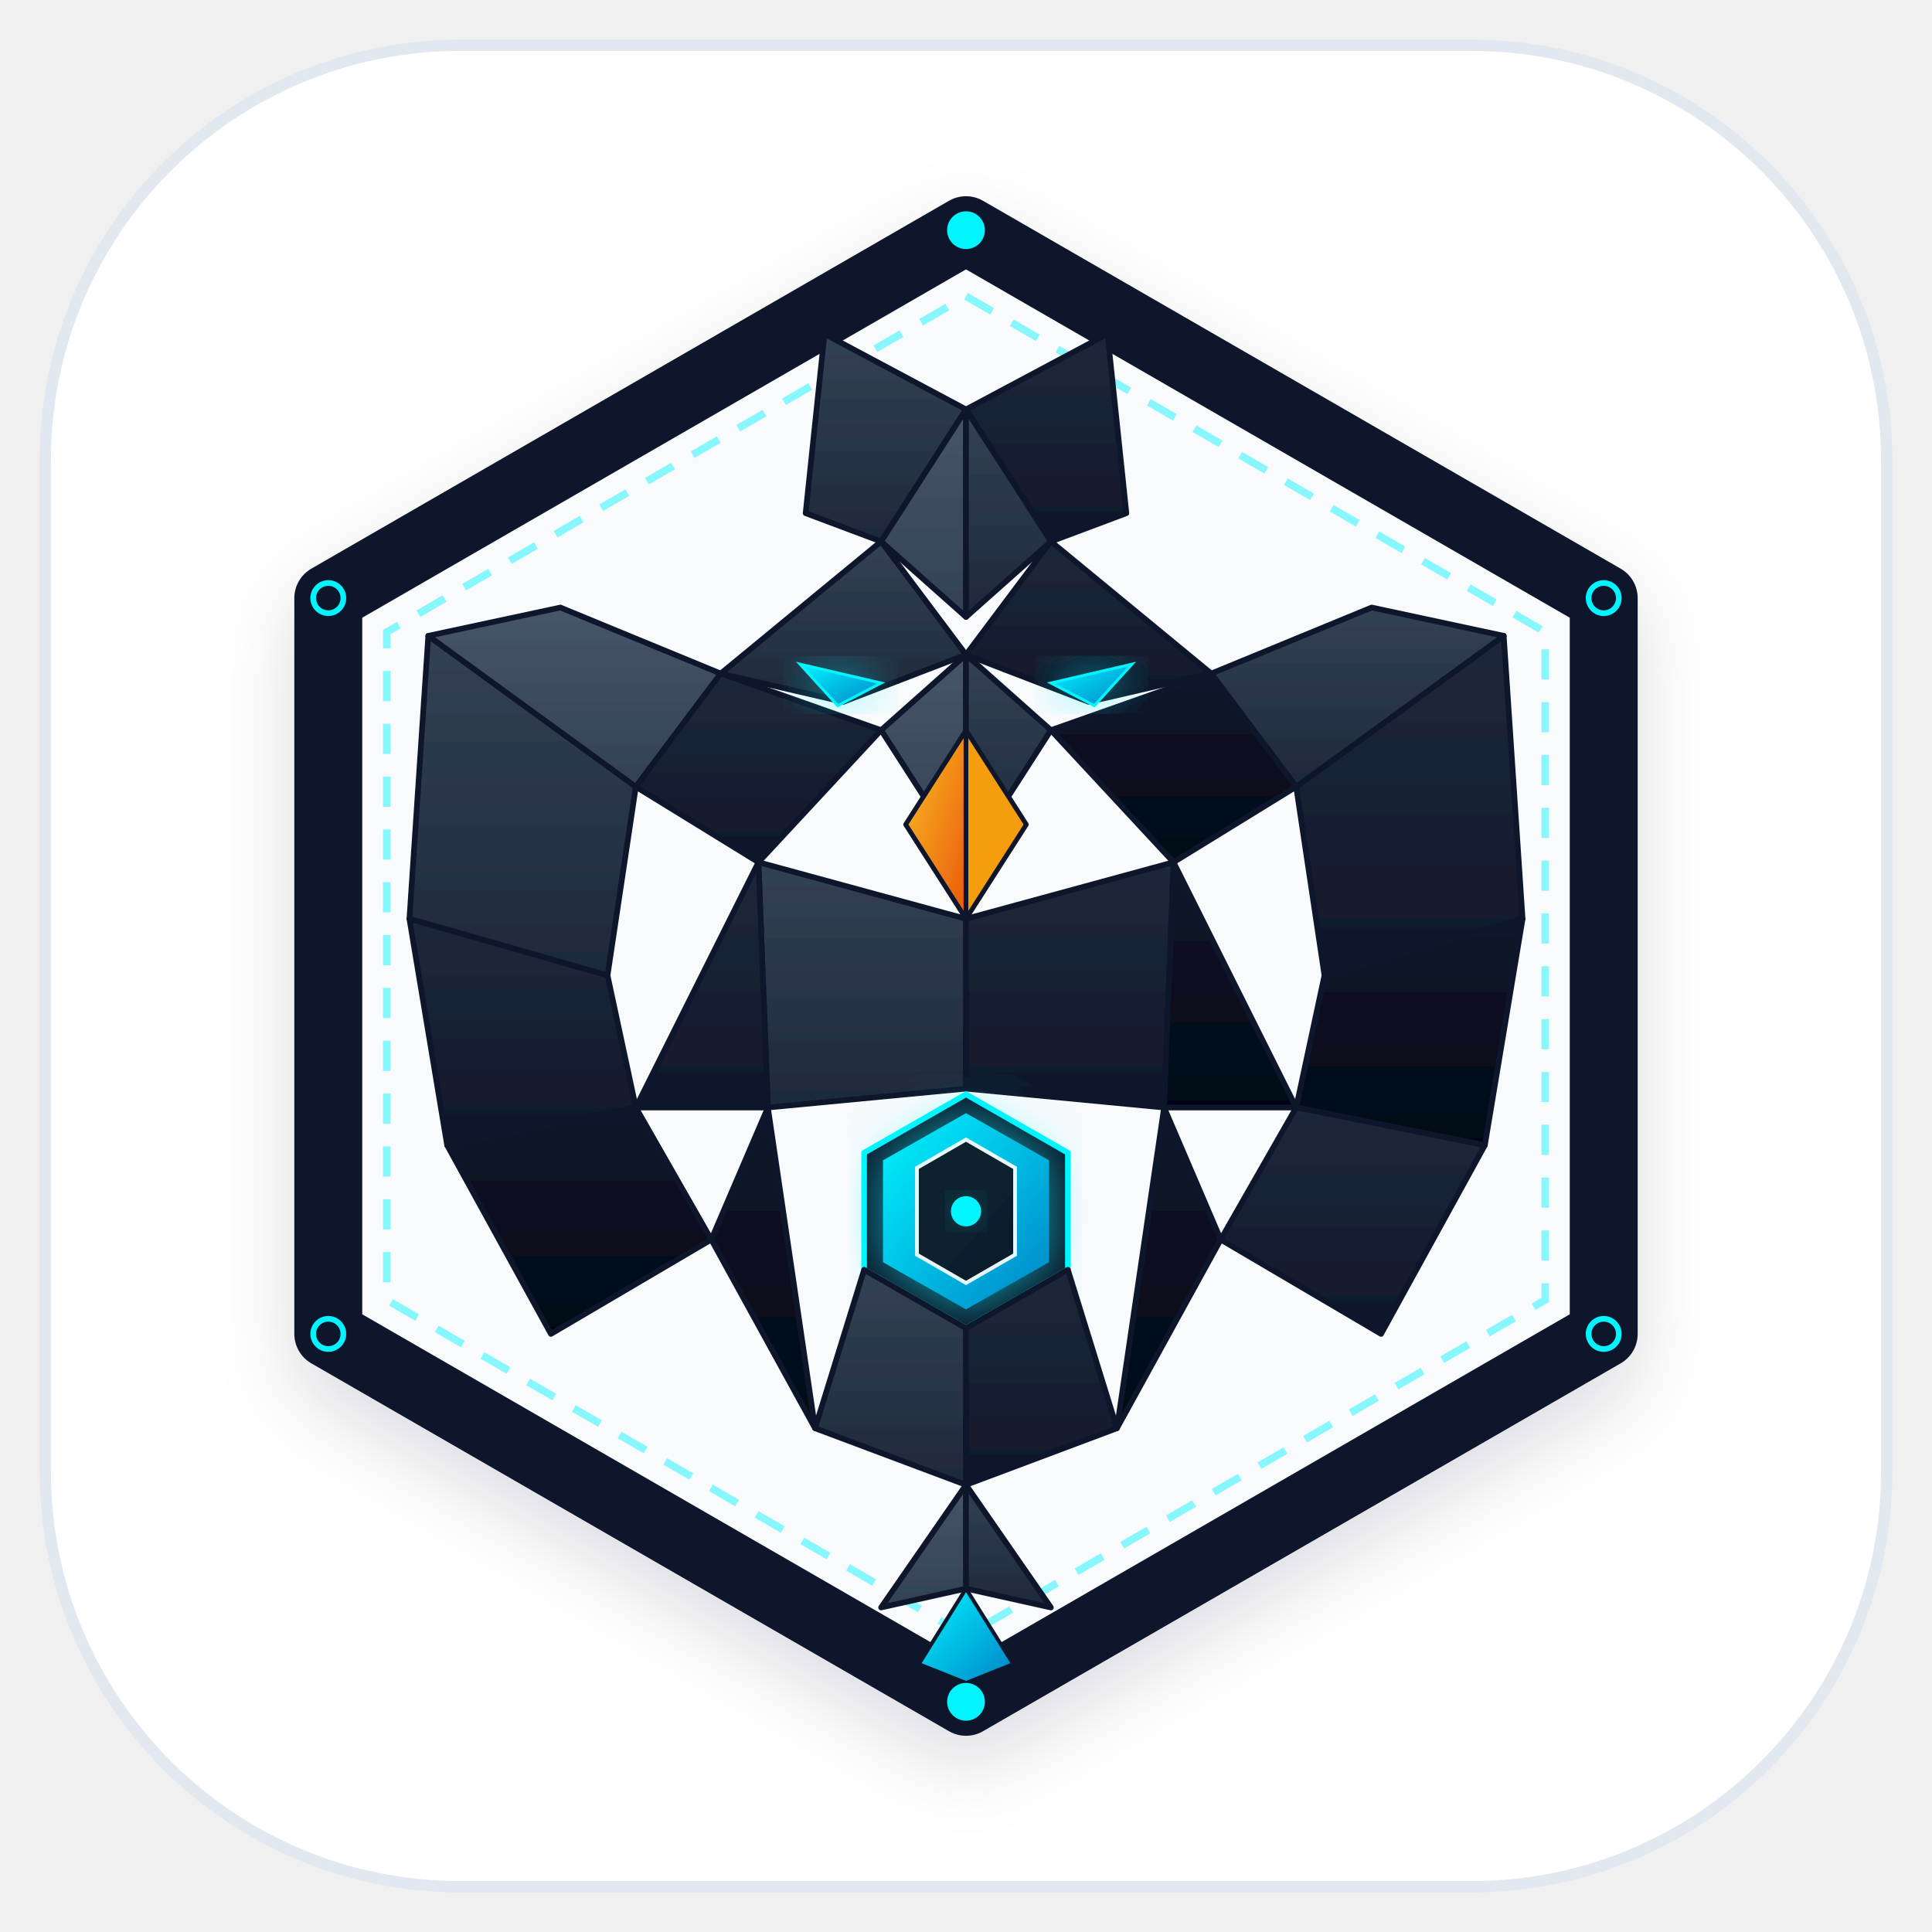
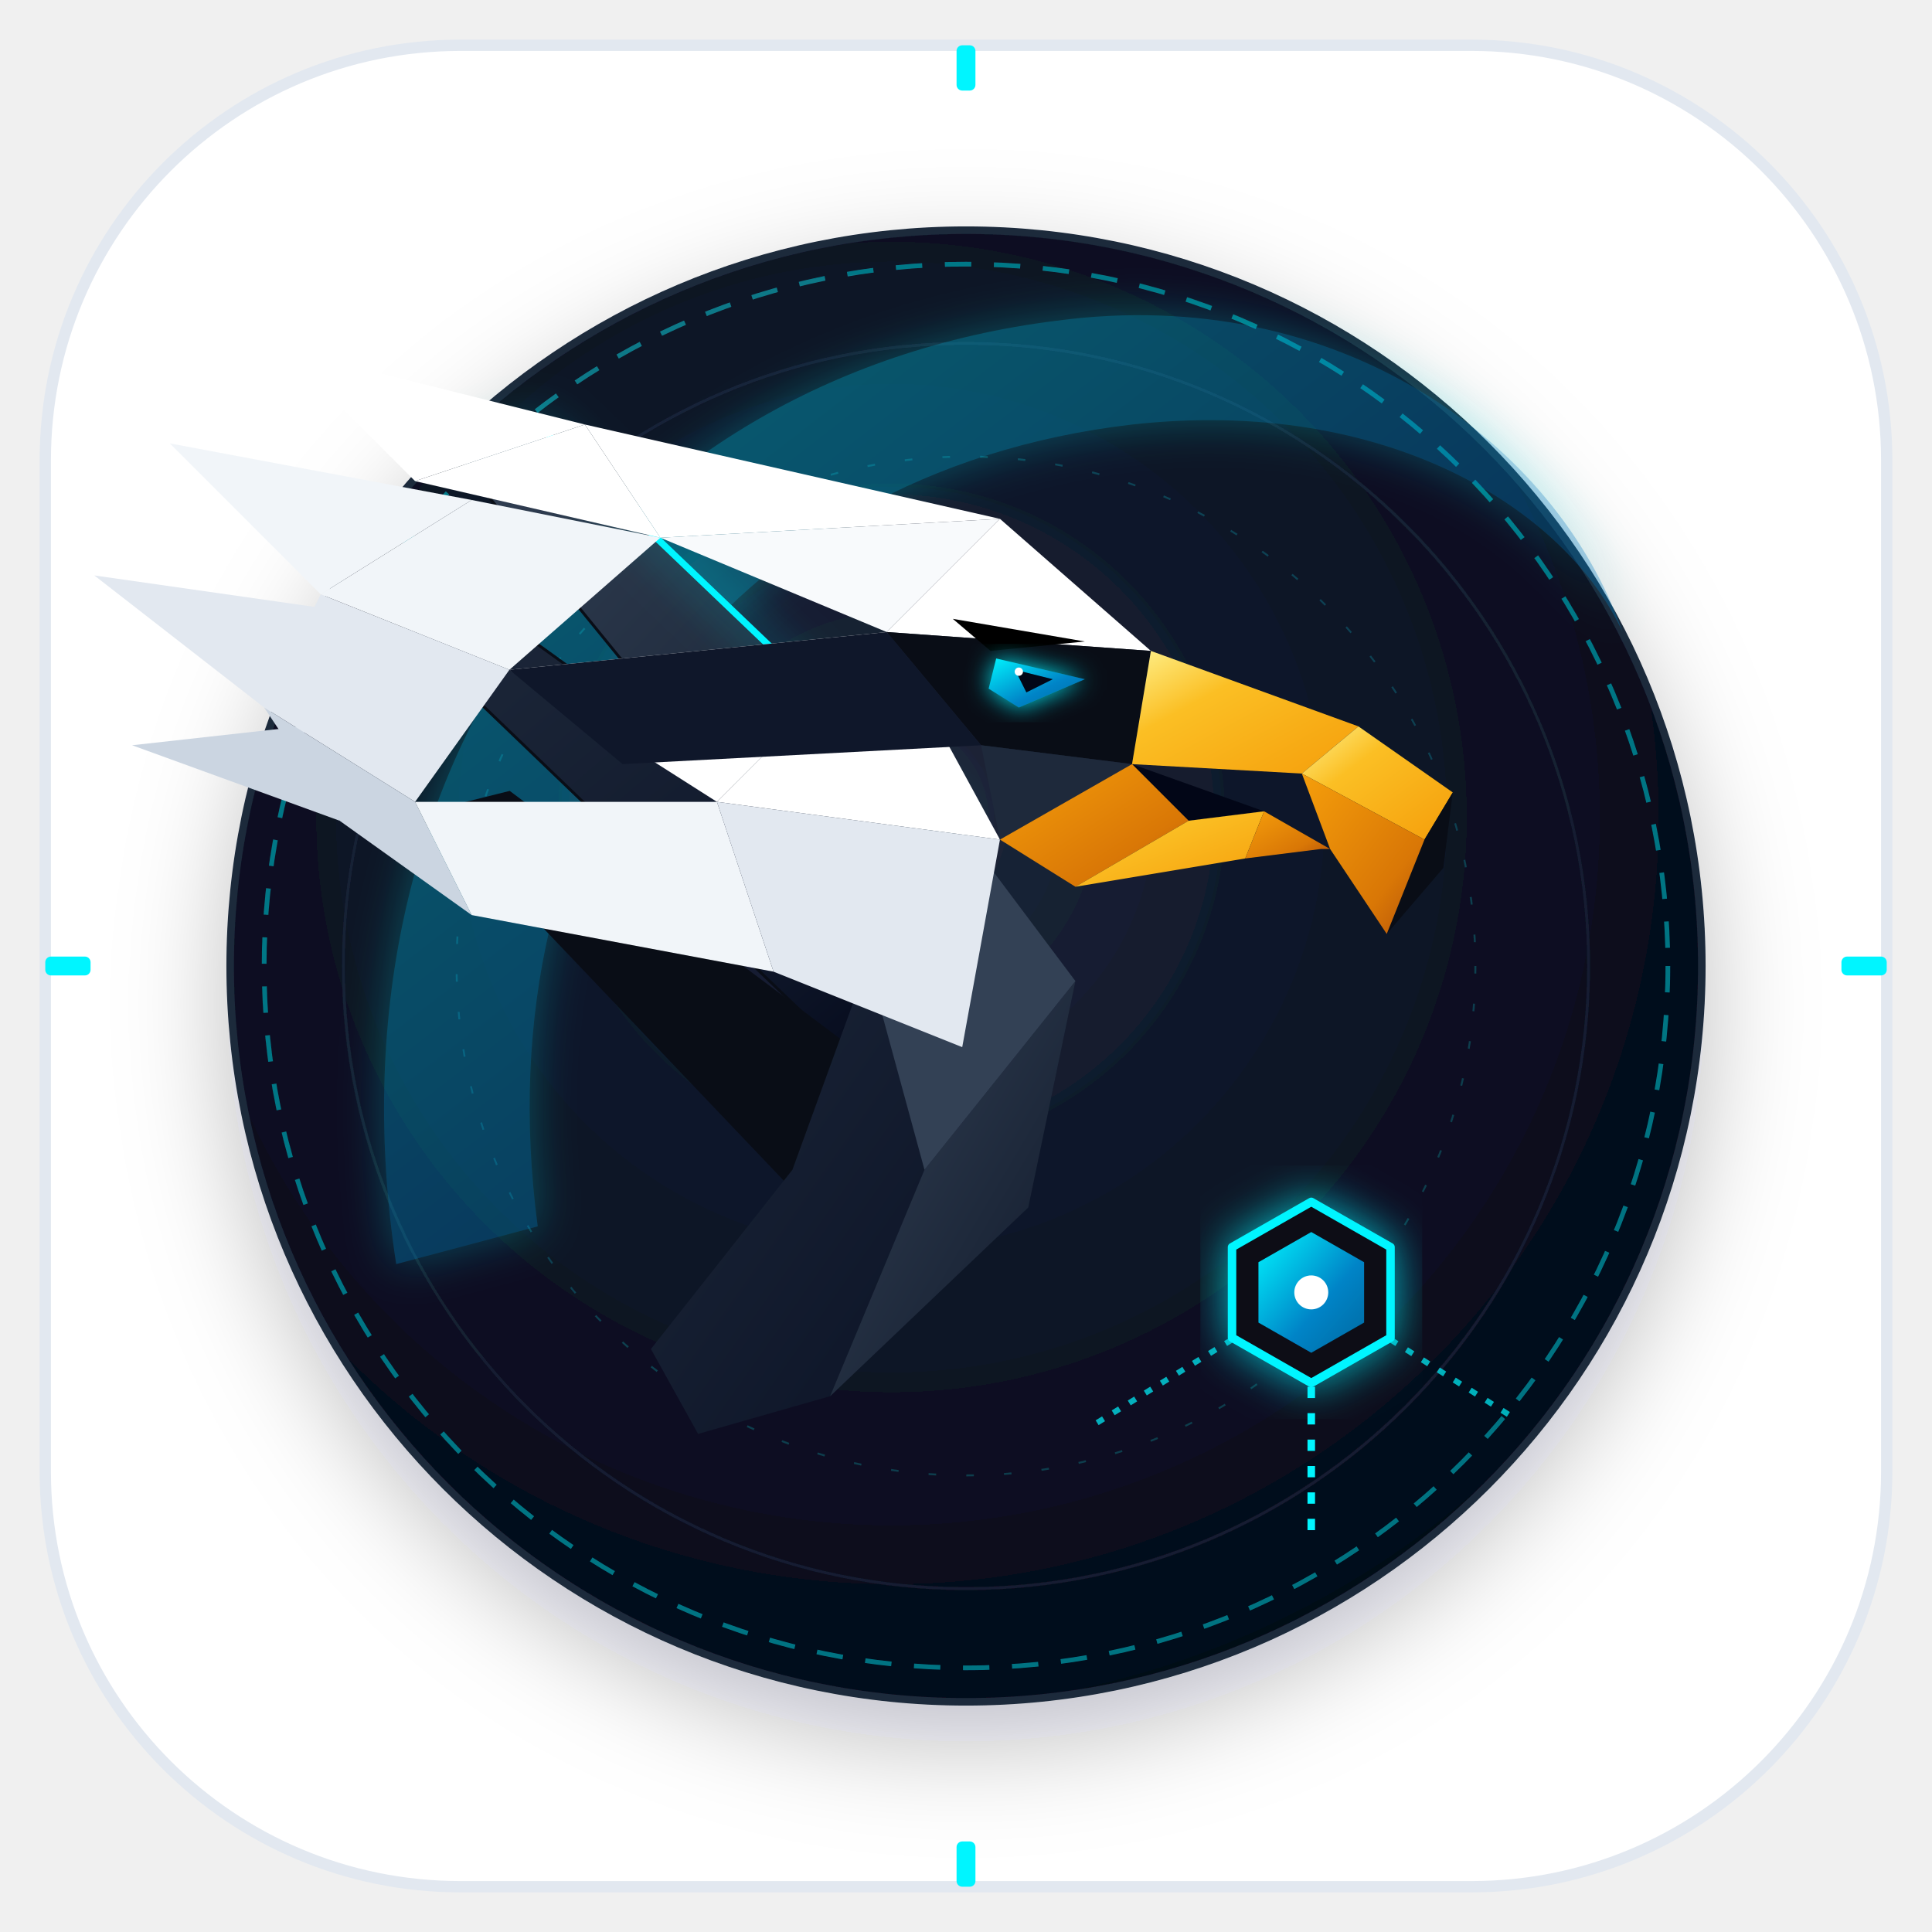
<svg xmlns="http://www.w3.org/2000/svg" viewBox="0 0 1024 1024" width="1024" height="1024">
  <defs>
    <clipPath id="squircle-clip">
      <rect x="24" y="24" width="976" height="976" rx="220" />
    </clipPath>
-     <linearGradient id="cyan-glow" x1="0%" y1="0%" x2="100%" y2="100%">
+     <clipPath id="badge-clip">
+       <circle cx="512" cy="512" r="390" />
+     </clipPath>
+     <radialGradient id="portal-bg" cx="45%" cy="40%" r="65%">
+       <stop offset="0%" stop-color="#1e293b" />
+       <stop offset="40%" stop-color="#0f172a" />
+       <stop offset="100%" stop-color="#020617" />
+     </radialGradient>
+     <linearGradient id="cyan-beam" x1="0%" y1="0%" x2="100%" y2="100%">
      <stop offset="0%" stop-color="#00f5ff" />
-       <stop offset="100%" stop-color="#0284c7" />
+       <stop offset="60%" stop-color="#0284c7" />
+       <stop offset="100%" stop-color="#0369a1" />
    </linearGradient>
-     <linearGradient id="amber-accent" x1="0%" y1="0%" x2="100%" y2="100%">
-       <stop offset="0%" stop-color="#fbbf24" />
-       <stop offset="100%" stop-color="#ea580c" />
+     <linearGradient id="gold-top" x1="0%" y1="0%" x2="100%" y2="100%">
+       <stop offset="0%" stop-color="#fef08a" />
+       <stop offset="35%" stop-color="#fbbf24" />
+       <stop offset="100%" stop-color="#f59e0b" />
    </linearGradient>
-     <linearGradient id="facet-light" x1="0%" y1="0%" x2="0%" y2="100%">
-       <stop offset="0%" stop-color="#475569" />
-       <stop offset="100%" stop-color="#334155" />
+     <linearGradient id="gold-side" x1="0%" y1="0%" x2="100%" y2="100%">
+       <stop offset="0%" stop-color="#f59e0b" />
+       <stop offset="70%" stop-color="#d97706" />
+       <stop offset="100%" stop-color="#b45309" />
    </linearGradient>
-     <linearGradient id="facet-mid" x1="0%" y1="0%" x2="0%" y2="100%">
+     <linearGradient id="wing-blade-1" x1="0%" y1="0%" x2="100%" y2="100%">
      <stop offset="0%" stop-color="#334155" />
-       <stop offset="100%" stop-color="#1e293b" />
-     </linearGradient>
-     <linearGradient id="facet-dark" x1="0%" y1="0%" x2="0%" y2="100%">
-       <stop offset="0%" stop-color="#1e293b" />
+       <stop offset="60%" stop-color="#1e293b" />
      <stop offset="100%" stop-color="#0f172a" />
    </linearGradient>
-     <linearGradient id="facet-obsidian" x1="0%" y1="0%" x2="0%" y2="100%">
-       <stop offset="0%" stop-color="#0f172a" />
+     <linearGradient id="wing-blade-2" x1="0%" y1="0%" x2="100%" y2="100%">
+       <stop offset="0%" stop-color="#1e293b" />
+       <stop offset="70%" stop-color="#0f172a" />
      <stop offset="100%" stop-color="#020617" />
    </linearGradient>
-     <filter id="portal-shadow" x="-15%" y="-15%" width="130%" height="130%">
-       <feDropShadow dx="0" dy="16" stdDeviation="20" flood-color="#0f172a" flood-opacity="0.14" />
+     <filter id="badge-shadow" x="-15%" y="-15%" width="130%" height="130%">
+       <feDropShadow dx="0" dy="20" stdDeviation="28" flood-color="#020617" flood-opacity="0.25" />
    </filter>
-     <filter id="core-glow" x="-20%" y="-20%" width="140%" height="140%">
-       <feDropShadow dx="0" dy="0" stdDeviation="12" flood-color="#00f5ff" flood-opacity="0.6" />
+     <filter id="cyan-glow" x="-20%" y="-20%" width="140%" height="140%">
+       <feDropShadow dx="0" dy="0" stdDeviation="12" flood-color="#00f5ff" flood-opacity="0.75" />
+     </filter>
+     <filter id="eye-glow" x="-30%" y="-30%" width="160%" height="160%">
+       <feDropShadow dx="0" dy="0" stdDeviation="6" flood-color="#00f5ff" flood-opacity="0.9" />
    </filter>
  </defs>
  <rect x="24" y="24" width="976" height="976" rx="220" fill="#ffffff" stroke="#e2e8f0" stroke-width="6" />
  <g clip-path="url(#squircle-clip)">
-     <g transform="translate(512, 512)" filter="url(#portal-shadow)">
-       <polygon points="         0,-390         338,-195         338,195         0,390         -338,195         -338,-195       " fill="#f8fafc" stroke="#0f172a" stroke-width="36" stroke-linejoin="round" />
-       <polygon points="         0,-355         307,-177         307,177         0,355         -307,177         -307,-177       " fill="none" stroke="#00f5ff" stroke-width="4" opacity="0.45" stroke-dasharray="16, 12" />
-       <polygon points="-175,-95 -285,-175 -295,-25 -190,5" fill="url(#facet-mid)" stroke="#0f172a" stroke-width="3" stroke-linejoin="round" />
-       <polygon points="-175,-95 -285,-175 -215,-190 -130,-155" fill="url(#facet-light)" stroke="#0f172a" stroke-width="3" stroke-linejoin="round" />
-       <polygon points="175,-95 285,-175 295,-25 190,5" fill="url(#facet-dark)" stroke="#0f172a" stroke-width="3" stroke-linejoin="round" />
-       <polygon points="175,-95 285,-175 215,-190 130,-155" fill="url(#facet-mid)" stroke="#0f172a" stroke-width="3" stroke-linejoin="round" />
-       <polygon points="-295,-25 -275,95 -175,75 -190,5" fill="url(#facet-dark)" stroke="#0f172a" stroke-width="3" stroke-linejoin="round" />
-       <polygon points="295,-25 275,95 175,75 190,5" fill="url(#facet-obsidian)" stroke="#0f172a" stroke-width="3" stroke-linejoin="round" />
-       <polygon points="-275,95 -220,195 -135,145 -175,75" fill="url(#facet-obsidian)" stroke="#0f172a" stroke-width="3" stroke-linejoin="round" />
-       <polygon points="275,95 220,195 135,145 175,75" fill="url(#facet-dark)" stroke="#0f172a" stroke-width="3" stroke-linejoin="round" />
-       <polygon points="0,-295 -75,-335 -85,-240 -45,-225" fill="url(#facet-mid)" stroke="#0f172a" stroke-width="3" stroke-linejoin="round" />
-       <polygon points="0,-295 75,-335 85,-240 45,-225" fill="url(#facet-dark)" stroke="#0f172a" stroke-width="3" stroke-linejoin="round" />
-       <polygon points="0,-295 -45,-225 0,-185" fill="url(#facet-light)" stroke="#0f172a" stroke-width="3" stroke-linejoin="round" />
-       <polygon points="0,-295 45,-225 0,-185" fill="url(#facet-mid)" stroke="#0f172a" stroke-width="3" stroke-linejoin="round" />
-       <polygon points="-45,-225 -130,-155 -65,-140 0,-165" fill="url(#facet-mid)" stroke="#0f172a" stroke-width="3" stroke-linejoin="round" />
-       <polygon points="45,-225 130,-155 65,-140 0,-165" fill="url(#facet-dark)" stroke="#0f172a" stroke-width="3" stroke-linejoin="round" />
-       <polygon points="-130,-155 -175,-95 -110,-55 -45,-125" fill="url(#facet-dark)" stroke="#0f172a" stroke-width="3" stroke-linejoin="round" />
-       <polygon points="130,-155 175,-95 110,-55 45,-125" fill="url(#facet-obsidian)" stroke="#0f172a" stroke-width="3" stroke-linejoin="round" />
-       <polygon points="-88,-160 -45,-150 -68,-138" fill="url(#cyan-glow)" filter="url(#core-glow)" stroke="#00f5ff" stroke-width="1.5" />
-       <polygon points="88,-160 45,-150 68,-138" fill="url(#cyan-glow)" filter="url(#core-glow)" stroke="#00f5ff" stroke-width="1.5" />
-       <polygon points="0,-165 -45,-125 0,-55" fill="url(#facet-light)" stroke="#0f172a" stroke-width="3" stroke-linejoin="round" />
-       <polygon points="0,-165 45,-125 0,-55" fill="url(#facet-mid)" stroke="#0f172a" stroke-width="3" stroke-linejoin="round" />
-       <polygon points="0,-125 -32,-75 0,-25" fill="url(#amber-accent)" stroke="#0f172a" stroke-width="2.5" stroke-linejoin="round" />
-       <polygon points="0,-125 32,-75 0,-25" fill="#f59e0b" stroke="#0f172a" stroke-width="2.5" stroke-linejoin="round" />
-       <polygon points="0,-25 -14,-5 0,15 14,-5" fill="#ea580c" stroke="#0f172a" stroke-width="2" stroke-linejoin="round" />
-       <polygon points="0,-25 -110,-55 -105,75 0,65" fill="url(#facet-mid)" stroke="#0f172a" stroke-width="3" stroke-linejoin="round" />
-       <polygon points="0,-25 110,-55 105,75 0,65" fill="url(#facet-dark)" stroke="#0f172a" stroke-width="3" stroke-linejoin="round" />
-       <polygon points="-110,-55 -175,75 -105,75" fill="url(#facet-dark)" stroke="#0f172a" stroke-width="3" stroke-linejoin="round" />
-       <polygon points="110,-55 175,75 105,75" fill="url(#facet-obsidian)" stroke="#0f172a" stroke-width="3" stroke-linejoin="round" />
-       <polygon points="         0,68         54,99         54,161         0,192         -54,161         -54,99       " fill="#0f172a" stroke="#00f5ff" stroke-width="3" stroke-linejoin="round" />
-       <polygon points="         0,78         44,103         44,157         0,182         -44,157         -44,103       " fill="url(#cyan-glow)" filter="url(#core-glow)" />
-       <polygon points="         0,92         26,107         26,153         0,168         -26,153         -26,107       " fill="#0b0f19" stroke="#ffffff" stroke-width="2" opacity="0.9" />
-       <circle cx="0" cy="130" r="8" fill="#00f5ff" filter="url(#core-glow)" />
-       <polygon points="0,192 -54,161 -80,245 0,275" fill="url(#facet-mid)" stroke="#0f172a" stroke-width="3" stroke-linejoin="round" />
-       <polygon points="0,192 54,161 80,245 0,275" fill="url(#facet-dark)" stroke="#0f172a" stroke-width="3" stroke-linejoin="round" />
-       <polygon points="-80,245 -135,145 -105,75" fill="url(#facet-obsidian)" stroke="#0f172a" stroke-width="3" stroke-linejoin="round" />
-       <polygon points="80,245 135,145 105,75" fill="url(#facet-obsidian)" stroke="#0f172a" stroke-width="3" stroke-linejoin="round" />
-       <polygon points="0,275 -45,340 0,330" fill="url(#facet-light)" stroke="#0f172a" stroke-width="3" stroke-linejoin="round" />
-       <polygon points="0,275 45,340 0,330" fill="url(#facet-mid)" stroke="#0f172a" stroke-width="3" stroke-linejoin="round" />
-       <polygon points="0,330 -25,370 0,380 25,370" fill="url(#cyan-glow)" stroke="#0f172a" stroke-width="2" stroke-linejoin="round" />
-       <circle cx="0" cy="-390" r="10" fill="#00f5ff" />
-       <circle cx="338" cy="-195" r="8" fill="#0f172a" stroke="#00f5ff" stroke-width="3" />
-       <circle cx="338" cy="195" r="8" fill="#0f172a" stroke="#00f5ff" stroke-width="3" />
-       <circle cx="0" cy="390" r="10" fill="#00f5ff" />
-       <circle cx="-338" cy="195" r="8" fill="#0f172a" stroke="#00f5ff" stroke-width="3" />
-       <circle cx="-338" cy="-195" r="8" fill="#0f172a" stroke="#00f5ff" stroke-width="3" />
+     <g filter="url(#badge-shadow)">
+       <circle cx="512" cy="512" r="390" fill="url(#portal-bg)" stroke="#1e293b" stroke-width="4" />
+       <circle cx="512" cy="512" r="372" fill="none" stroke="#00f5ff" stroke-width="2.5" stroke-dasharray="14, 12" stroke-opacity="0.45" />
+       <circle cx="512" cy="512" r="330" fill="none" stroke="#334155" stroke-width="1.5" stroke-opacity="0.35" />
+       <circle cx="512" cy="512" r="270" fill="none" stroke="#00f5ff" stroke-width="1" stroke-dasharray="4, 16" stroke-opacity="0.2" />
    </g>
+     <path d="M 210,670               C 170,410 320,200 560,170               C 710,150 825,235 860,335               C 830,270 735,210 600,225               C 385,250 255,425 285,650 Z" fill="url(#cyan-beam)" opacity="0.35" filter="url(#cyan-glow)" />
+     <g id="osprey-guardian">
+       <polygon points="460,510 240,240 285,225 510,440" fill="url(#wing-blade-1)" stroke="#090d16" stroke-width="1.5" />
+       <polygon points="460,570 210,330 255,320 505,500" fill="url(#wing-blade-2)" stroke="#090d16" stroke-width="1.5" />
+       <polygon points="430,640 230,430 270,420 470,570" fill="#090d16" stroke="#090d16" stroke-width="1.5" />
+       <path d="M 240,240 L 285,225 L 510,440" fill="none" stroke="#00f5ff" stroke-width="3.5" filter="url(#cyan-glow)" />
+       <polygon points="510,440 570,520 545,640 440,740 370,760 345,715 420,620 460,510" fill="url(#wing-blade-2)" />
+       <polygon points="570,520 545,640 440,740 490,620" fill="url(#wing-blade-1)" />
+       <polygon points="510,440 570,520 490,620 460,510" fill="#334155" />
+       <g transform="translate(190, 205)">
+         <polygon points="120,20 -40,-20 30,50" fill="#ffffff" />
+         <polygon points="60,60 -100,30 -20,110" fill="#f1f5f9" />
+         <polygon points="0,120 -140,100 -50,170" fill="#e2e8f0" />
+         <polygon points="-30,180 -120,190 -10,230" fill="#cbd5e1" />
+         <polygon points="120,20 30,50 160,80" fill="#ffffff" />
+         <polygon points="120,20 160,80 340,70" fill="#ffffff" />
+         <polygon points="340,70 160,80 280,130" fill="#f8fafc" />
+         <polygon points="340,70 280,130 420,140" fill="#ffffff" />
+         <polygon points="160,80 60,60 -20,110 80,150" fill="#f1f5f9" />
+         <polygon points="80,150 -20,110 -50,170 30,220" fill="#e2e8f0" />
+         <polygon points="30,220 -50,170 -10,230 60,280" fill="#cbd5e1" />
+         <polygon points="280,130 80,150 190,220" fill="#ffffff" />
+         <polygon points="190,220 30,220 60,280 220,310" fill="#f1f5f9" />
+         <polygon points="280,130 190,220 340,240" fill="#ffffff" />
+         <polygon points="340,240 190,220 220,310 320,350" fill="#e2e8f0" />
+         <polygon points="420,140 280,130 330,190 410,200" fill="#090d16" />
+         <polygon points="280,130 80,150 140,200 330,190" fill="#0f172a" />
+         <polygon points="410,200 330,190 340,240" fill="#1e293b" />
+         <polygon points="315,123 385,135 335,140" fill="#000000" />
+         <polygon points="338,144 385,155 350,170 334,160" fill="url(#cyan-beam)" filter="url(#eye-glow)" />
+         <polygon points="348,150 368,155 354,162" fill="#020617" />
+         <circle cx="350" cy="151" r="2.2" fill="#ffffff" />
+         <polygon points="420,140 410,200 500,205 530,180" fill="url(#gold-top)" />
+         <polygon points="530,180 500,205 565,240 580,215" fill="url(#gold-top)" />
+         <polygon points="580,215 565,240 545,290 575,255" fill="#090d16" />
+         <polygon points="500,205 565,240 545,290 515,245" fill="url(#gold-side)" />
+         <polygon points="410,200 480,225 440,230" fill="#020617" />
+         <polygon points="515,245 480,225 440,230" fill="#020617" />
+         <polygon points="410,200 340,240 380,265 440,230" fill="url(#gold-side)" />
+         <polygon points="440,230 380,265 470,250 480,225" fill="url(#gold-top)" />
+         <polygon points="480,225 470,250 510,245 515,245" fill="url(#gold-side)" />
+       </g>
+       <g transform="translate(695, 685)" filter="url(#cyan-glow)">
+         <polygon points="0,-48 42,-24 42,24 0,48 -42,24 -42,-24" fill="#090d16" stroke="#00f5ff" stroke-width="4.5" stroke-linejoin="round" />
+         <polygon points="0,-32 28,-16 28,16 0,32 -28,16 -28,-16" fill="url(#cyan-beam)" />
+         <circle cx="0" cy="0" r="9" fill="#ffffff" />
+       </g>
+       <line x1="695" y1="735" x2="695" y2="815" stroke="#00f5ff" stroke-width="4" stroke-dasharray="6, 8" />
+       <line x1="653" y1="710" x2="580" y2="755" stroke="#00f5ff" stroke-width="3" stroke-opacity="0.7" stroke-dasharray="4, 6" />
+       <line x1="737" y1="710" x2="800" y2="750" stroke="#00f5ff" stroke-width="3" stroke-opacity="0.7" stroke-dasharray="4, 6" />
+     </g>
+     <rect x="507" y="24" width="10" height="24" rx="3" fill="#00f5ff" />
+     <rect x="507" y="976" width="10" height="24" rx="3" fill="#00f5ff" />
+     <rect x="24" y="507" width="24" height="10" rx="3" fill="#00f5ff" />
+     <rect x="976" y="507" width="24" height="10" rx="3" fill="#00f5ff" />
  </g>
</svg>
